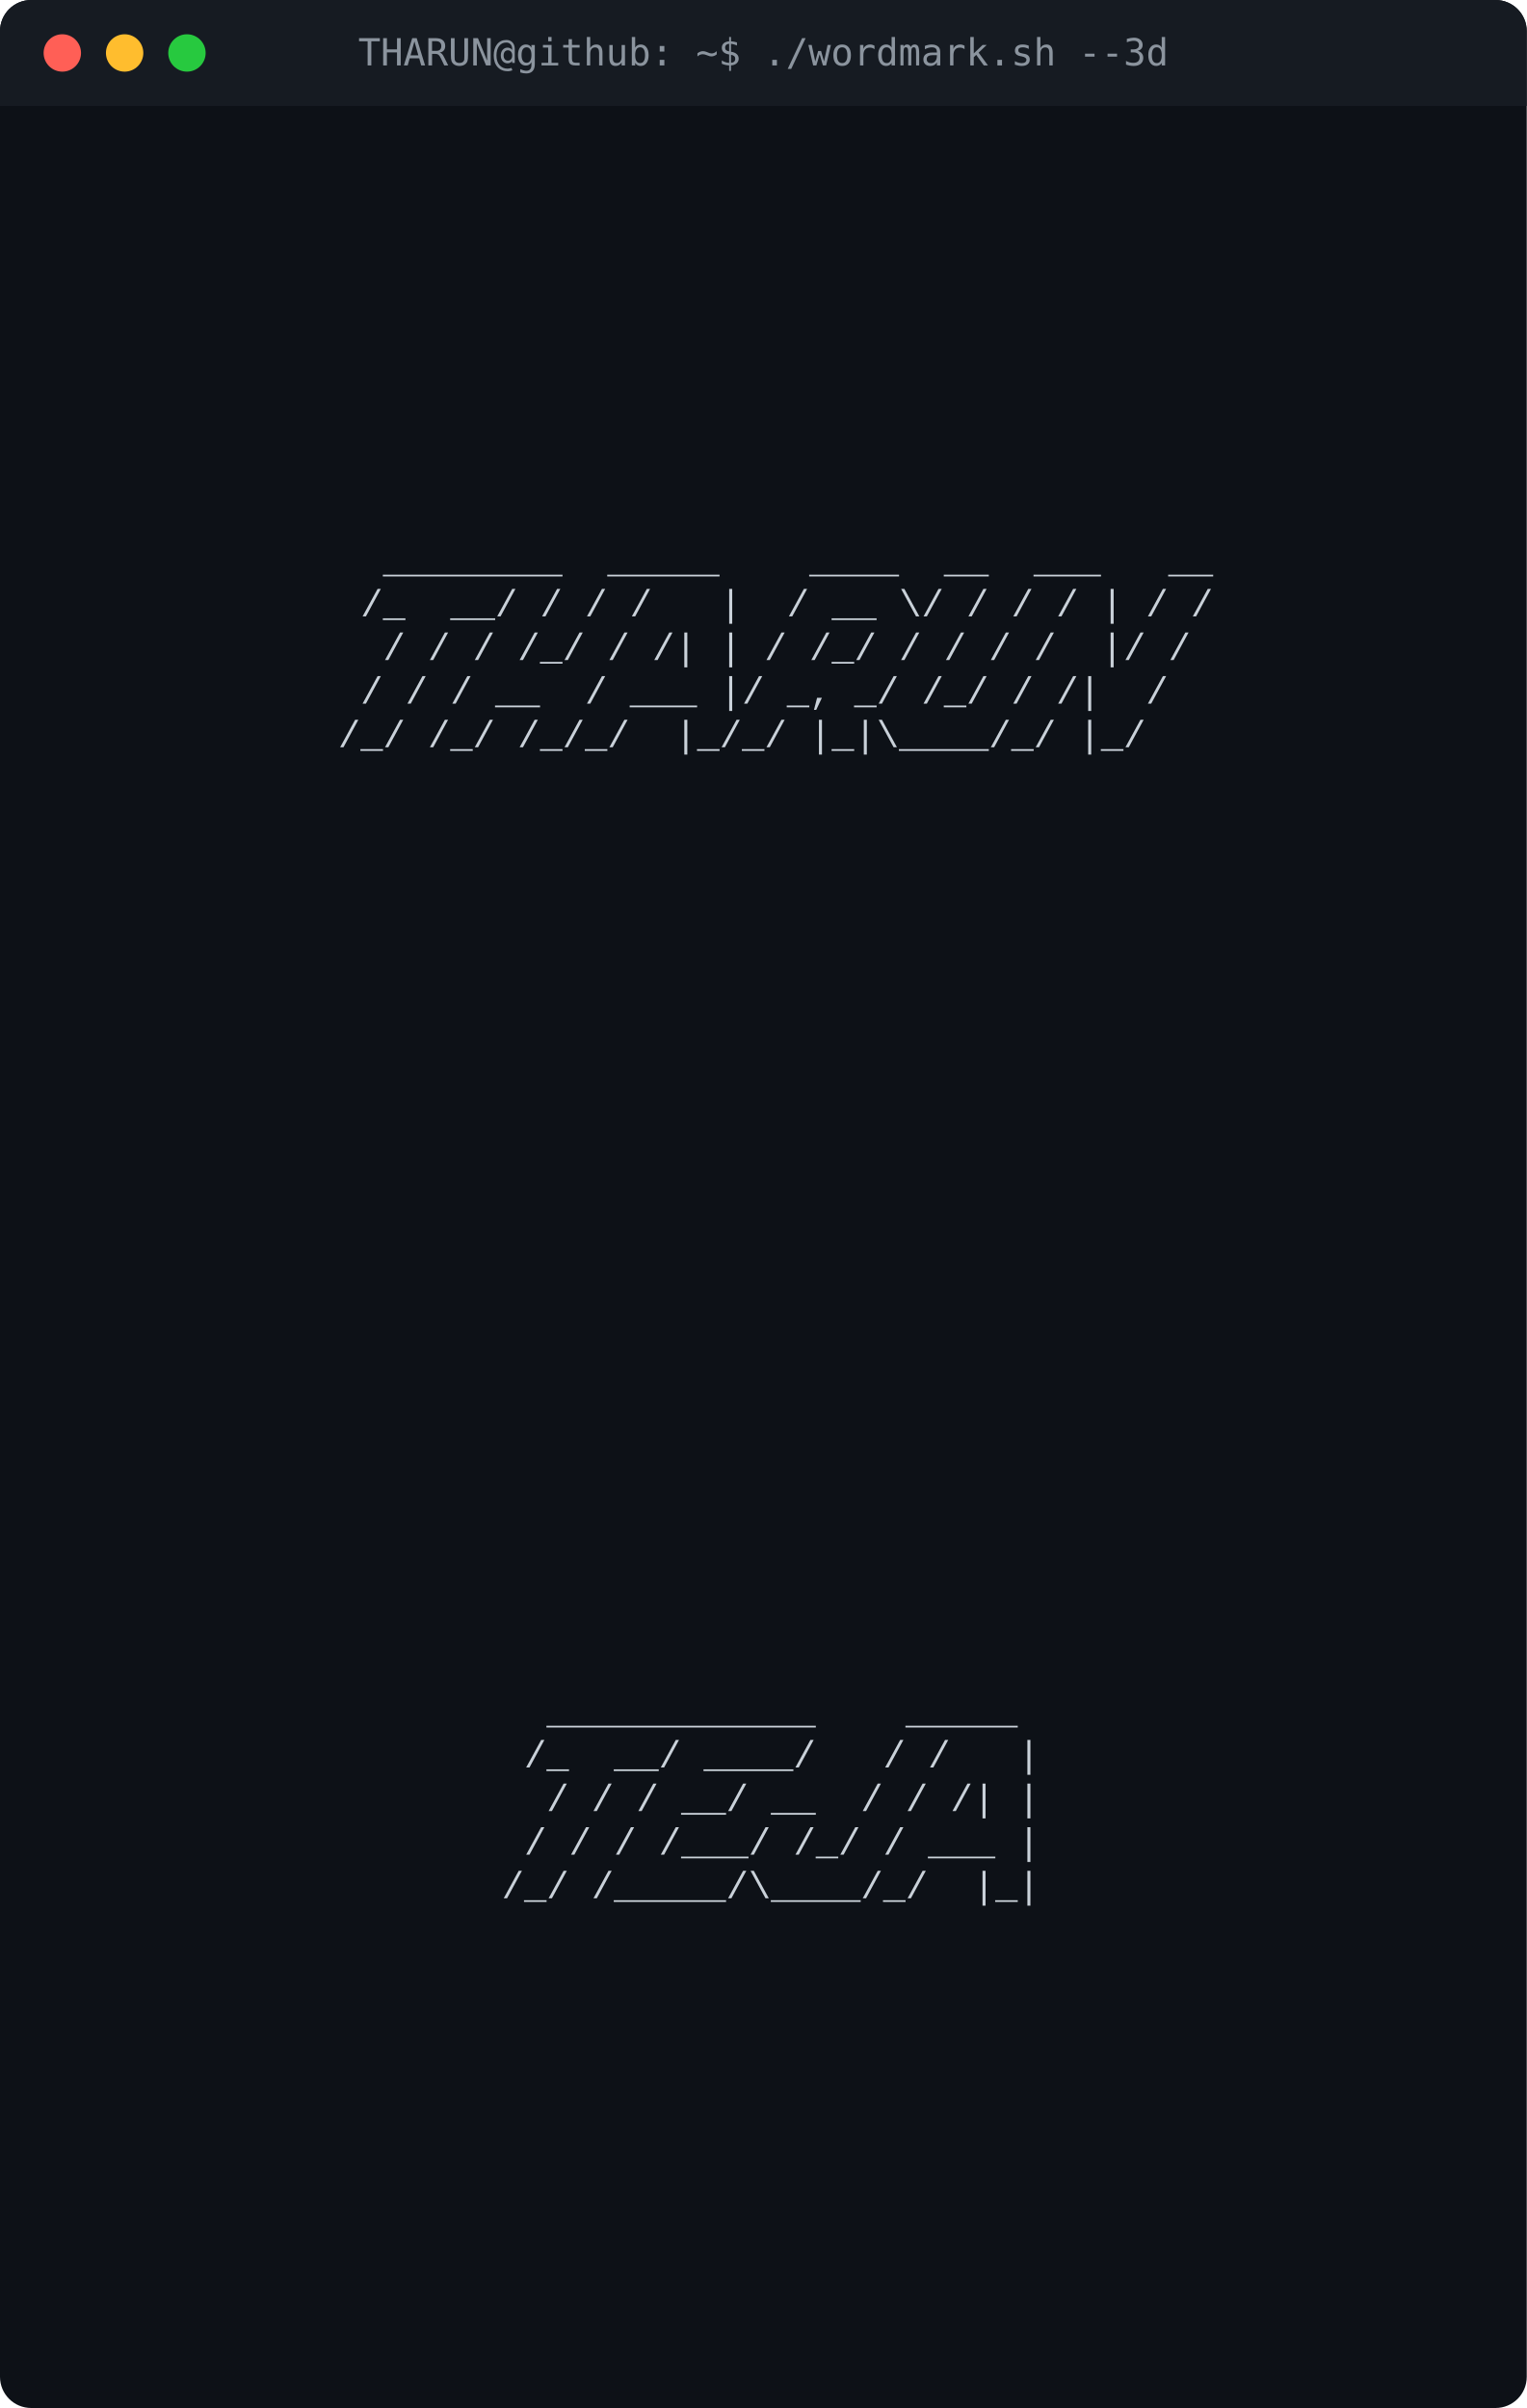
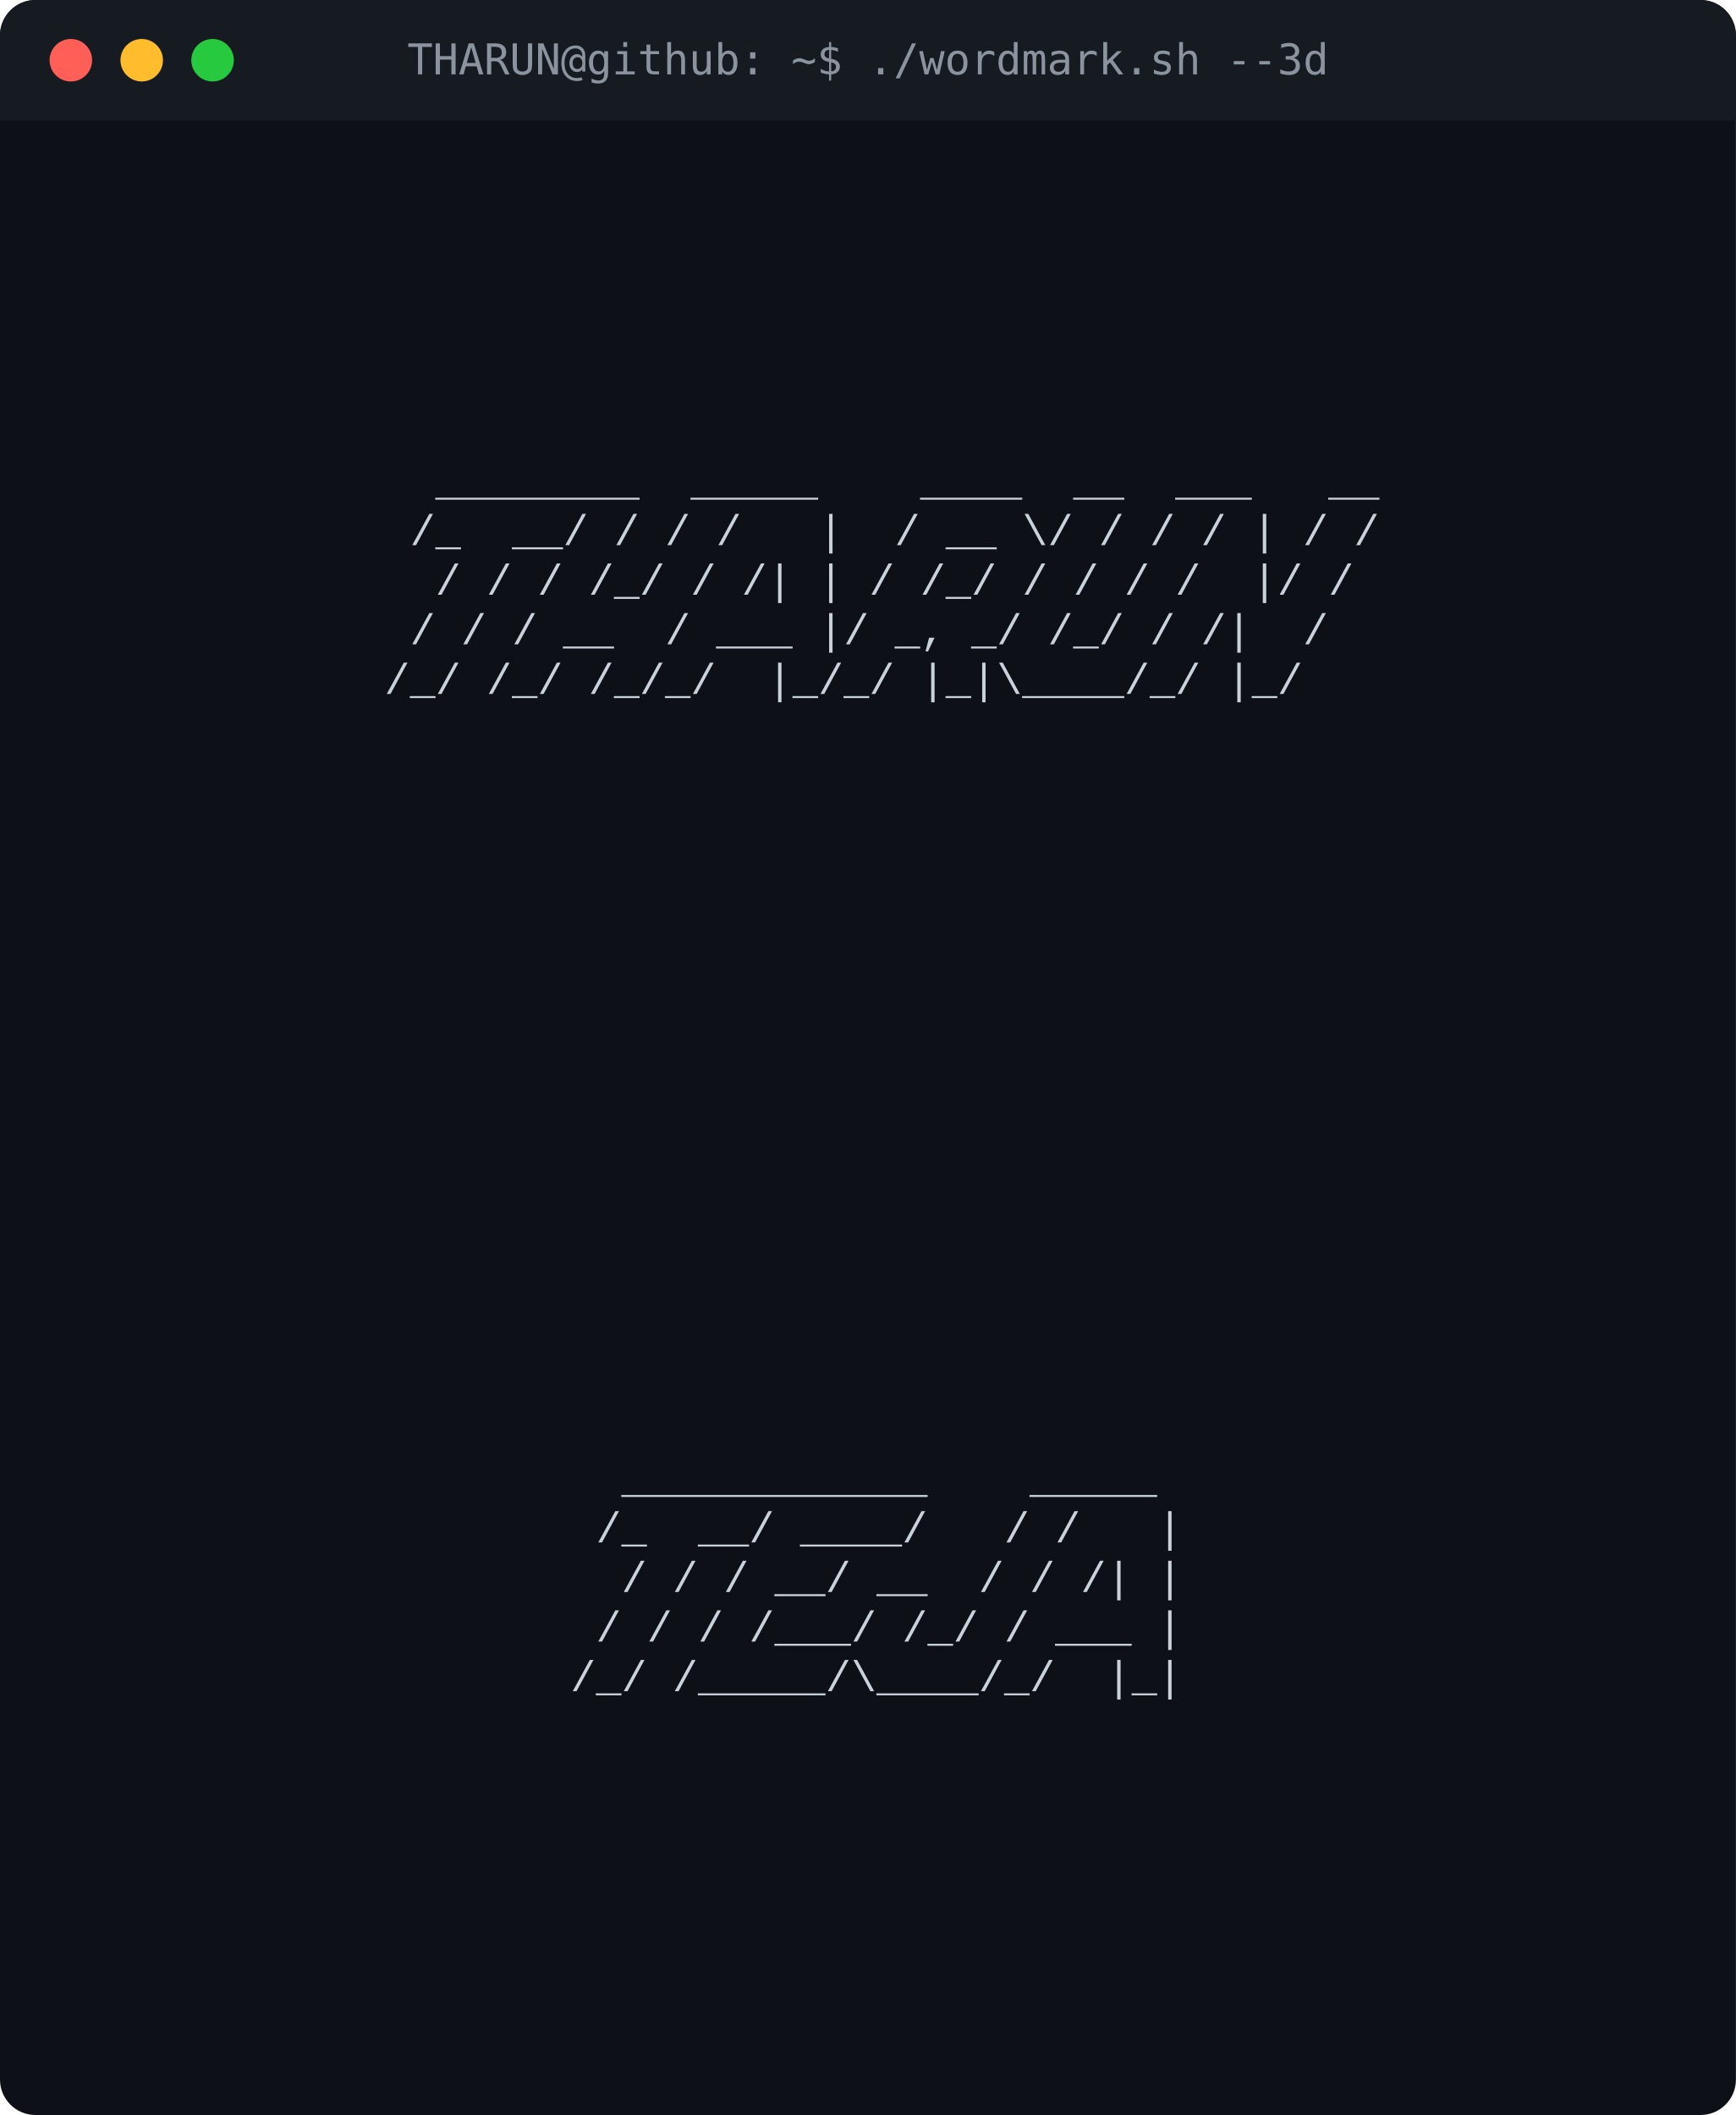
- <svg xmlns="http://www.w3.org/2000/svg" viewBox="0 0 490 773" width="490" height="773">
-   <rect width="490" height="773" rx="10" fill="#0d1117" />
+ <svg xmlns="http://www.w3.org/2000/svg" viewBox="0 0 490 597.0" width="490" height="597.0">
+   <rect width="490" height="597.0" rx="10" fill="#0d1117" />
  <path d="M0 10a10 10 0 0 1 10-10h470a10 10 0 0 1 10 10v24H0z" fill="#161b22" />
  <circle cx="20" cy="17.0" r="6" fill="#ff5f56" />
  <circle cx="40" cy="17.0" r="6" fill="#ffbd2e" />
  <circle cx="60" cy="17.0" r="6" fill="#27c93f" />
  <text x="245.0" y="21.0" text-anchor="middle" fill="#8b949e" font-family="ui-monospace,Menlo,Consolas,monospace" font-size="12">THARUN@github: ~$ ./wordmark.sh --3d</text>
  <g font-family="ui-monospace,SFMono-Regular,Menlo,Consolas,'Courier New',monospace" font-size="12" fill="#c9d1d9">
-     <text x="108.5" y="183.75" xml:space="preserve" style="white-space:pre;">  ________  _____    ____  __  ___   __</text>
-     <text x="108.5" y="197.75" xml:space="preserve" style="white-space:pre;"> /_  __/ / / /   |  / __ \/ / / / | / /</text>
-     <text x="108.5" y="211.75" xml:space="preserve" style="white-space:pre;">  / / / /_/ / /| | / /_/ / / / /  |/ / </text>
-     <text x="108.5" y="225.75" xml:space="preserve" style="white-space:pre;"> / / / __  / ___ |/ _, _/ /_/ / /|  /  </text>
-     <text x="108.5" y="239.75" xml:space="preserve" style="white-space:pre;">/_/ /_/ /_/_/  |_/_/ |_|\____/_/ |_/   </text>
-     <text x="161.0" y="553.25" xml:space="preserve" style="white-space:pre;">  ____________    _____ </text>
-     <text x="161.0" y="567.25" xml:space="preserve" style="white-space:pre;"> /_  __/ ____/   / /   |</text>
-     <text x="161.0" y="581.25" xml:space="preserve" style="white-space:pre;">  / / / __/ __  / / /| |</text>
-     <text x="161.0" y="595.25" xml:space="preserve" style="white-space:pre;"> / / / /___/ /_/ / ___ |</text>
-     <text x="161.0" y="609.25" xml:space="preserve" style="white-space:pre;">/_/ /_____/\____/_/  |_|</text>
+     <text x="108.5" y="139.75" xml:space="preserve" style="white-space:pre;">  ________  _____    ____  __  ___   __</text>
+     <text x="108.5" y="153.75" xml:space="preserve" style="white-space:pre;"> /_  __/ / / /   |  / __ \/ / / / | / /</text>
+     <text x="108.5" y="167.75" xml:space="preserve" style="white-space:pre;">  / / / /_/ / /| | / /_/ / / / /  |/ / </text>
+     <text x="108.5" y="181.75" xml:space="preserve" style="white-space:pre;"> / / / __  / ___ |/ _, _/ /_/ / /|  /  </text>
+     <text x="108.5" y="195.75" xml:space="preserve" style="white-space:pre;">/_/ /_/ /_/_/  |_/_/ |_|\____/_/ |_/   </text>
+     <text x="161.0" y="421.25" xml:space="preserve" style="white-space:pre;">  ____________    _____ </text>
+     <text x="161.0" y="435.25" xml:space="preserve" style="white-space:pre;"> /_  __/ ____/   / /   |</text>
+     <text x="161.0" y="449.25" xml:space="preserve" style="white-space:pre;">  / / / __/ __  / / /| |</text>
+     <text x="161.0" y="463.25" xml:space="preserve" style="white-space:pre;"> / / / /___/ /_/ / ___ |</text>
+     <text x="161.0" y="477.25" xml:space="preserve" style="white-space:pre;">/_/ /_____/\____/_/  |_|</text>
  </g>
</svg>
